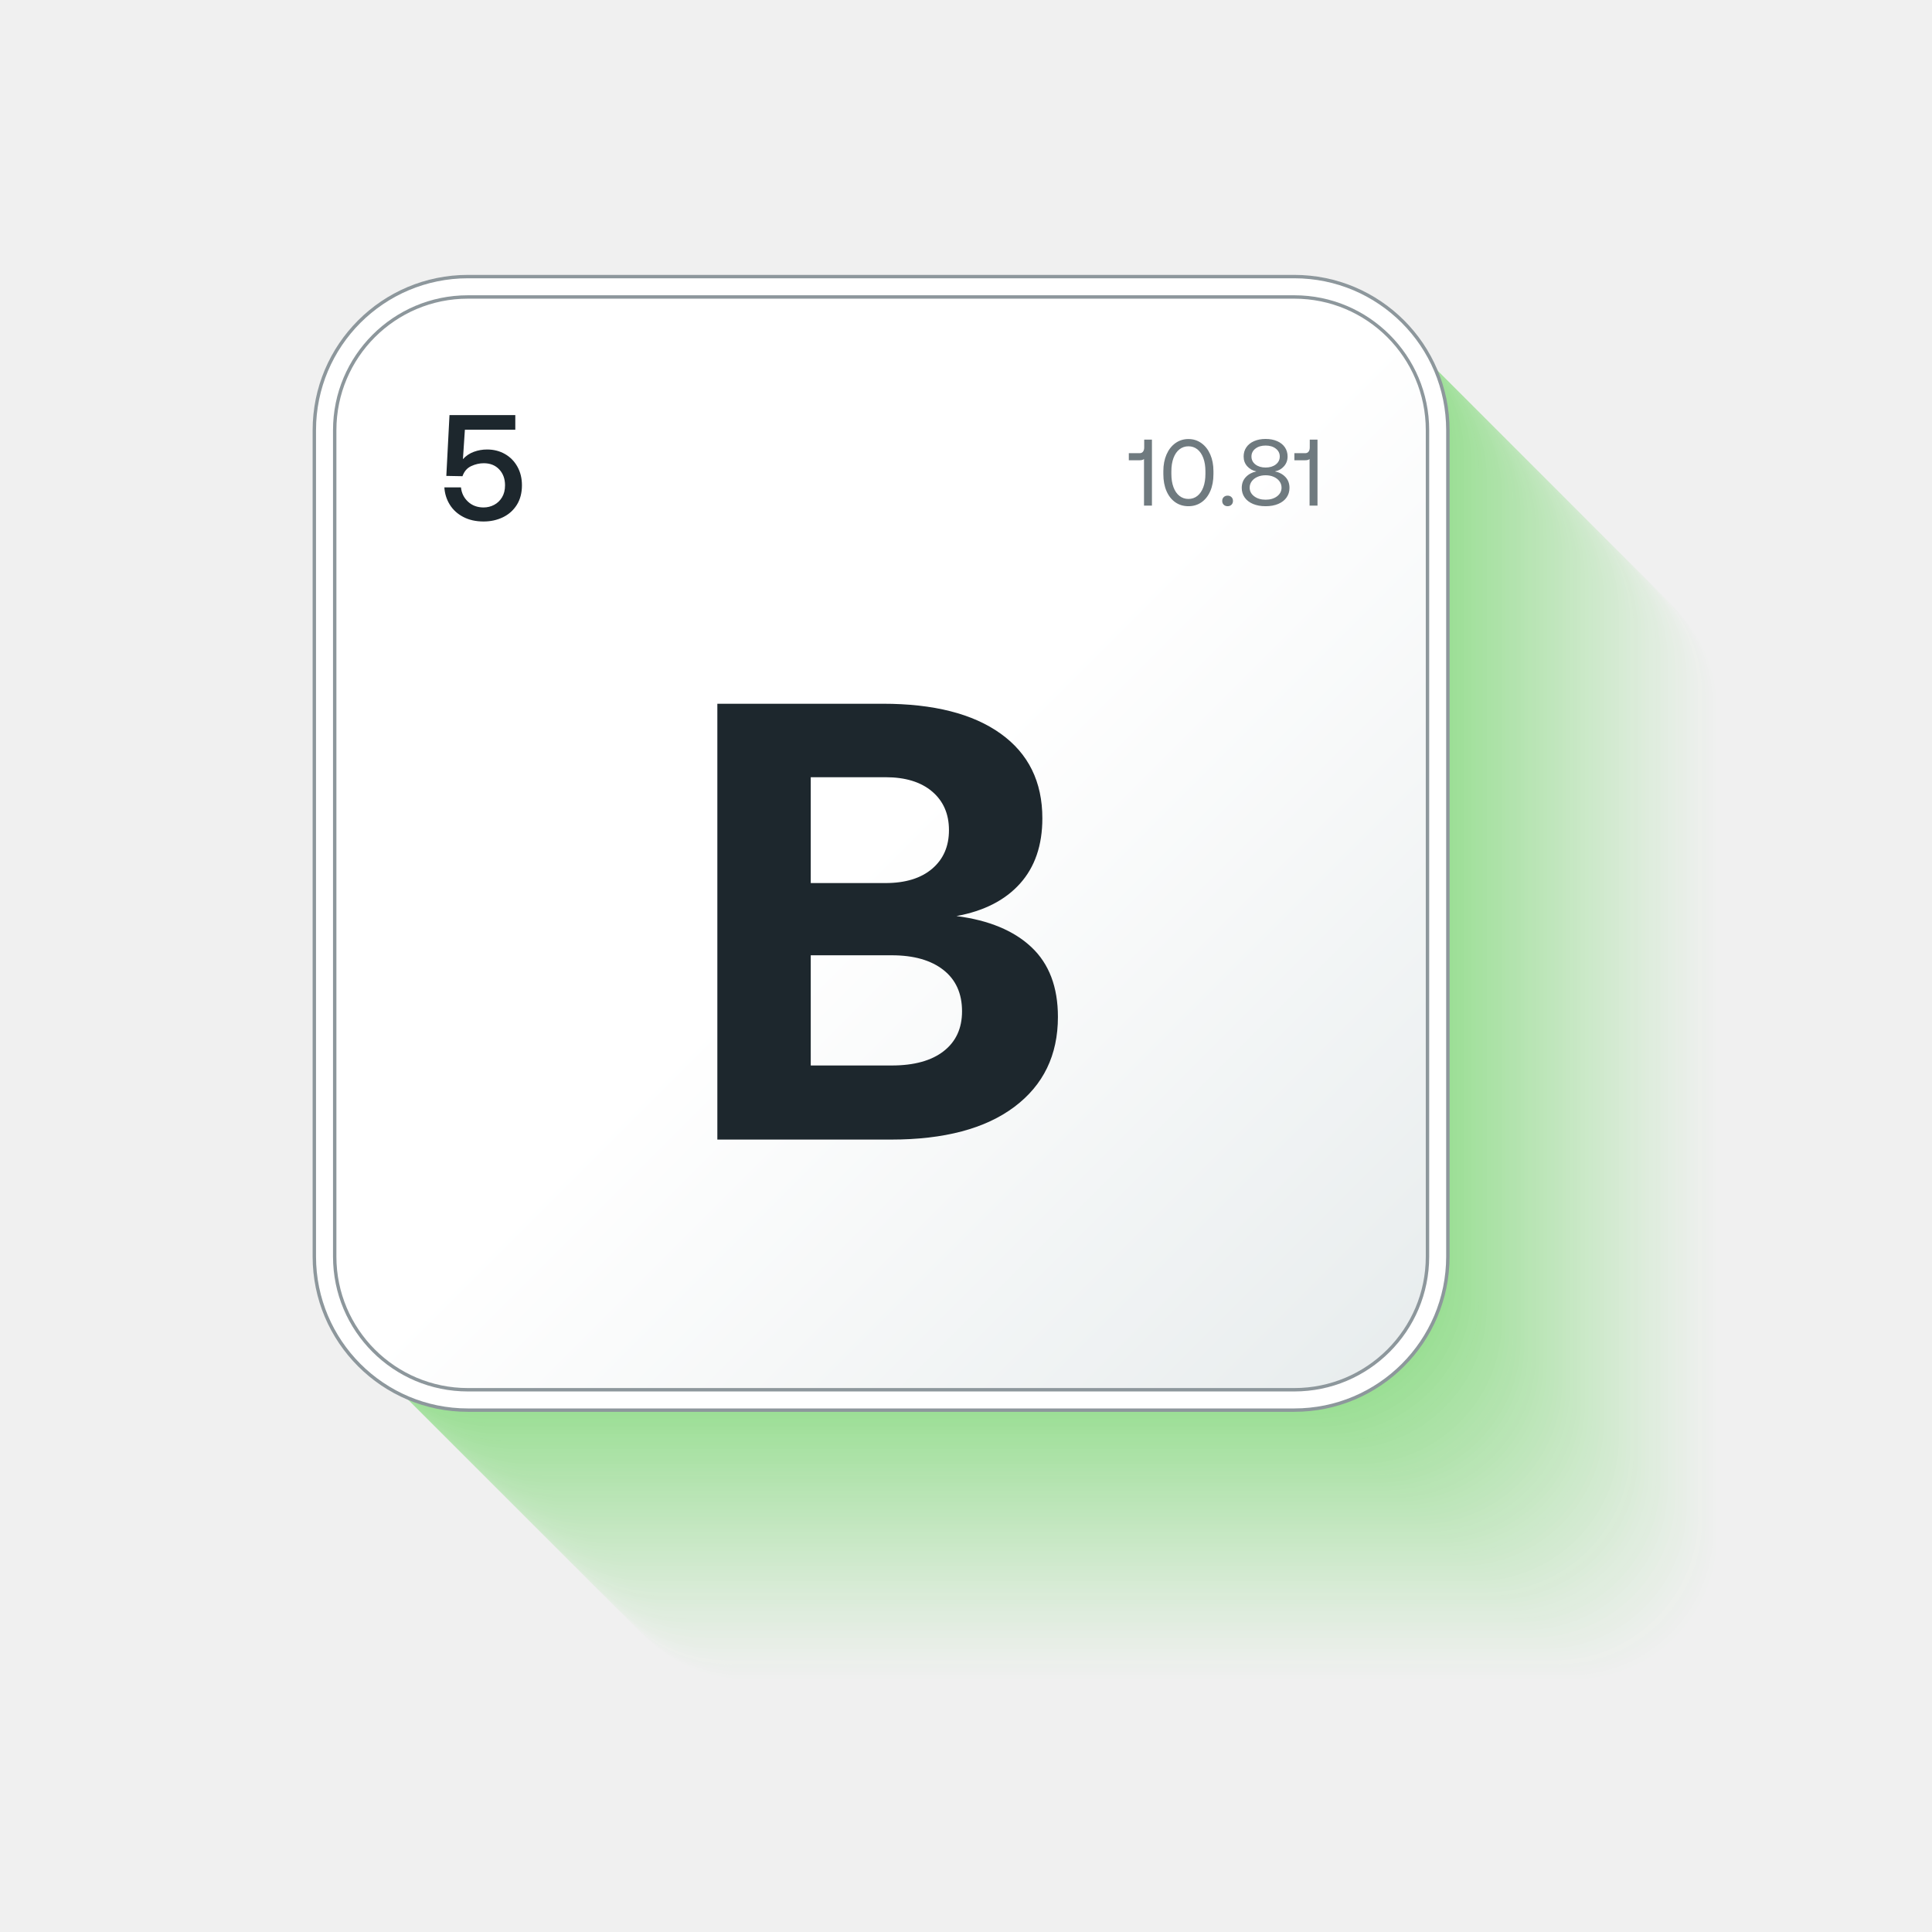
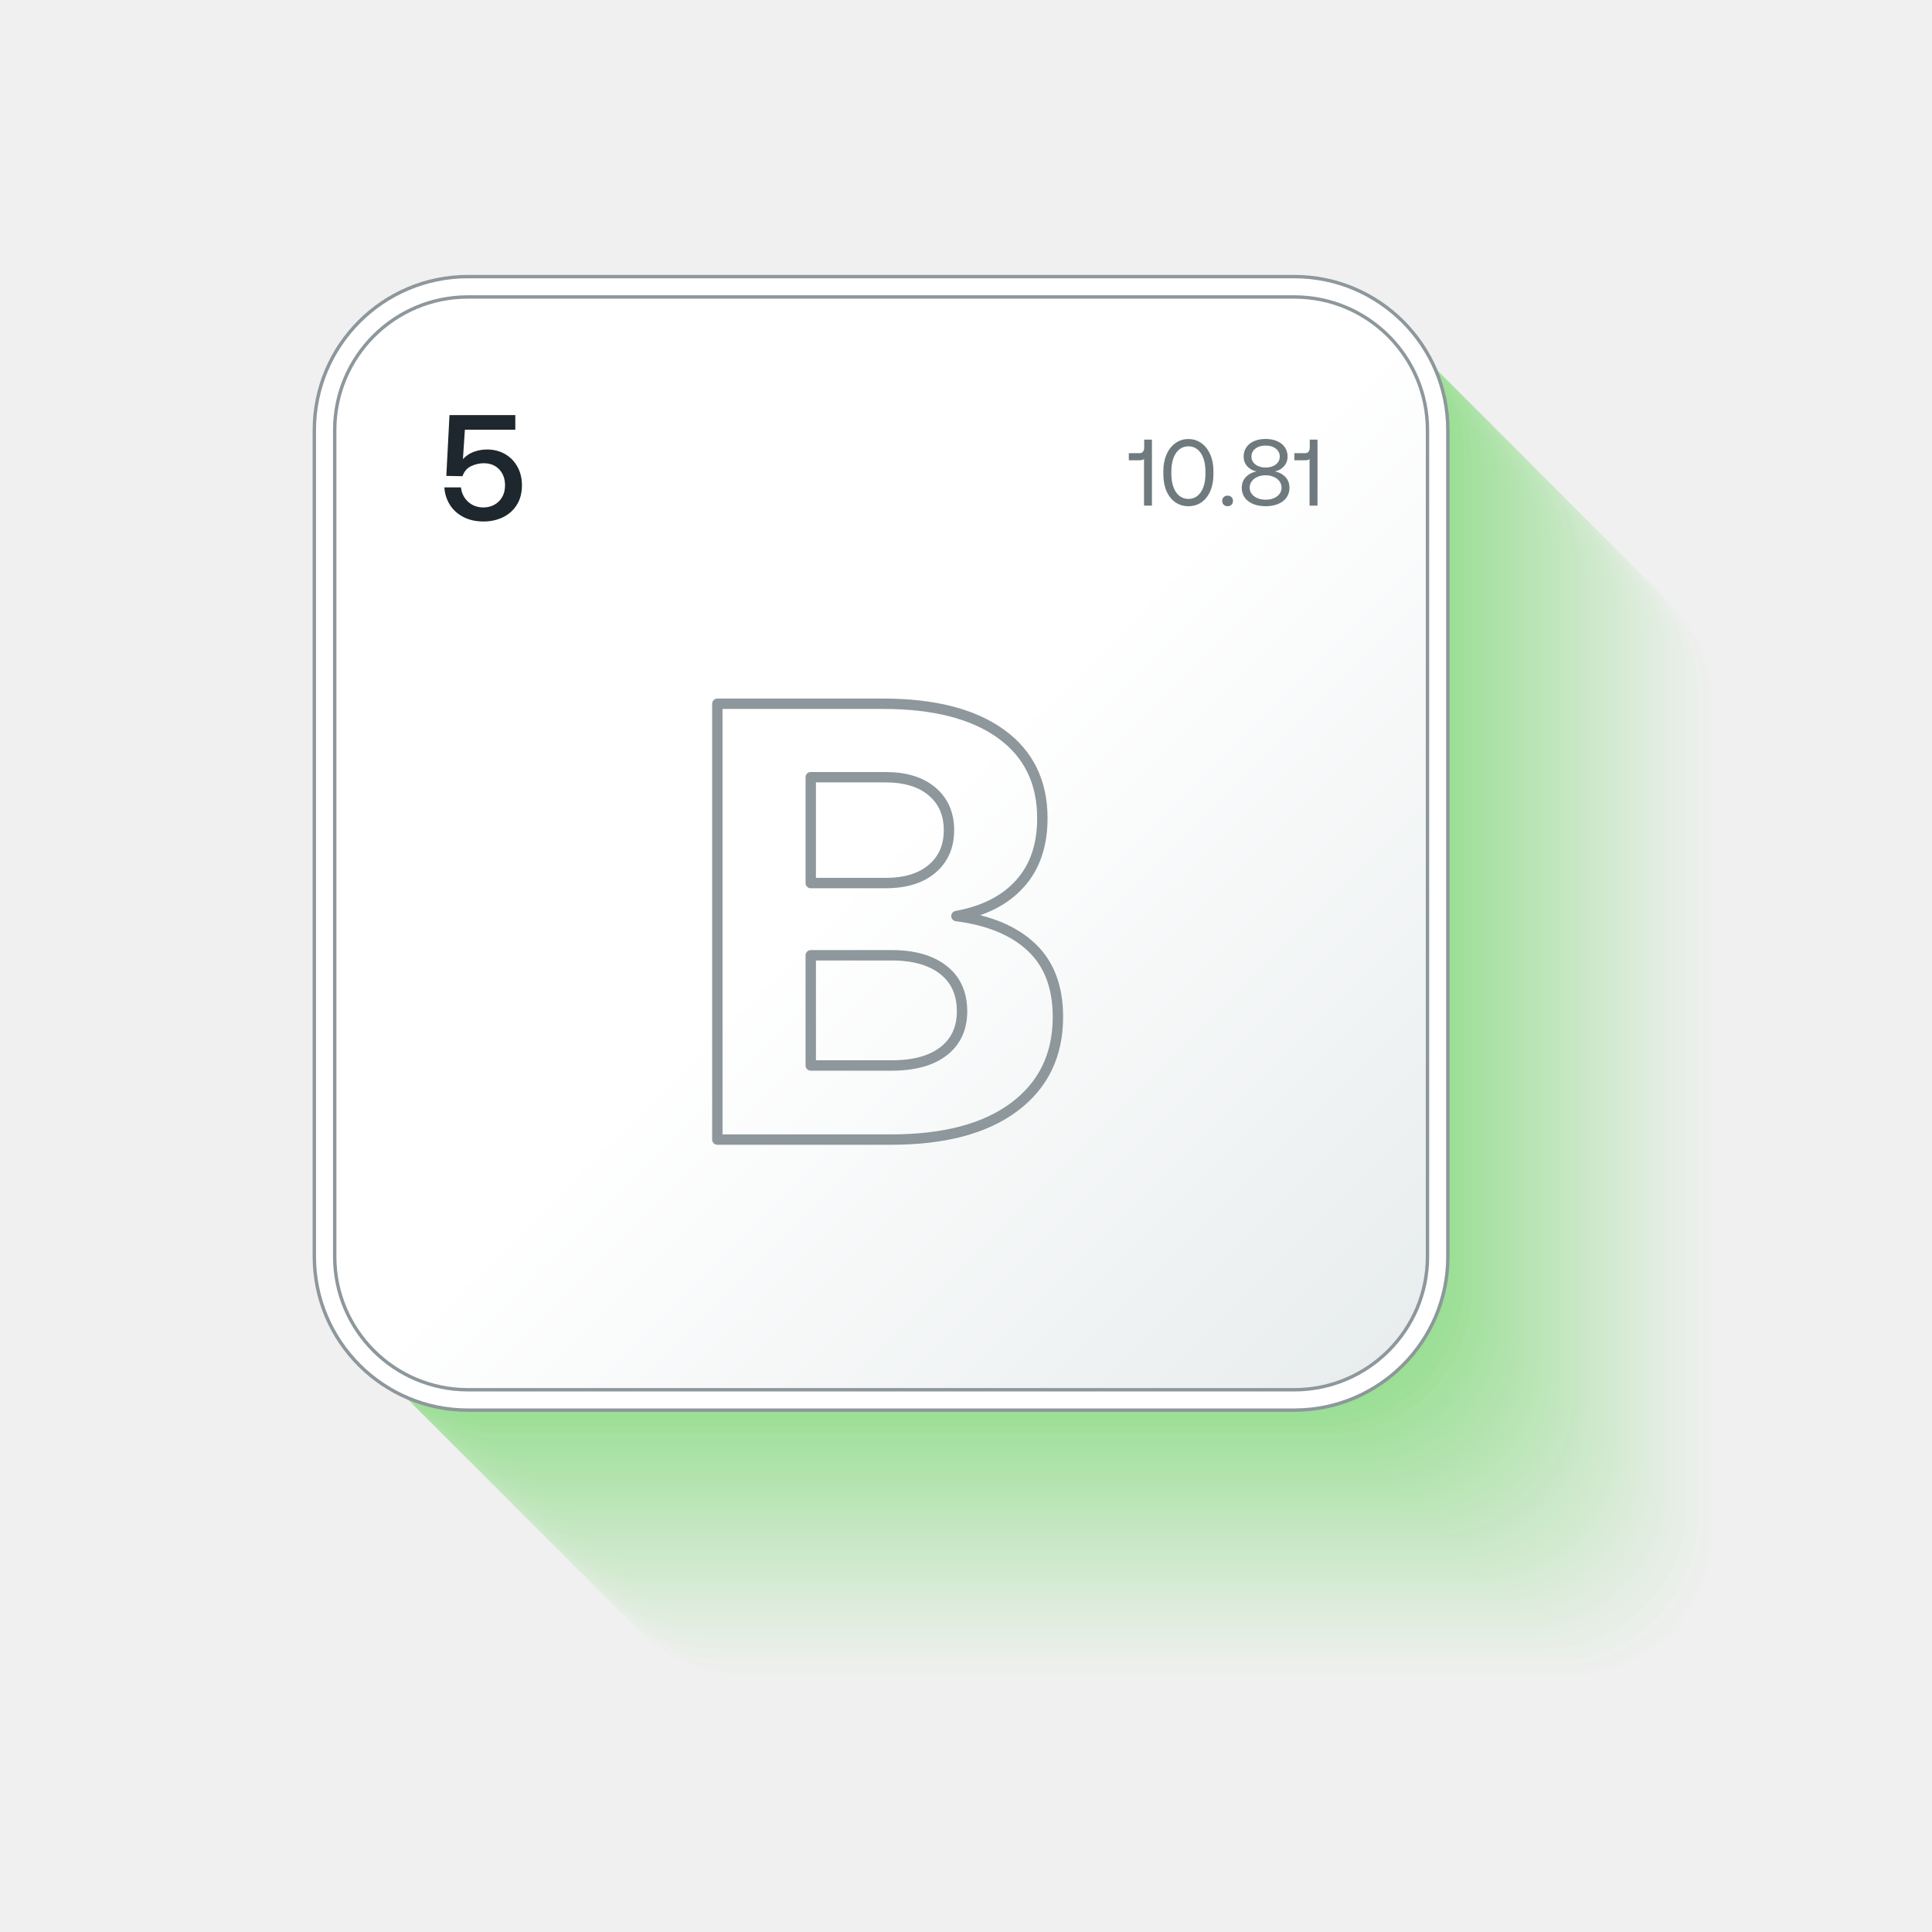
<svg xmlns="http://www.w3.org/2000/svg" viewBox="0 0 1024 1024" width="1024" height="1024">
  <defs>
    <mask id="c0m" maskUnits="userSpaceOnUse" x="0" y="0" width="1024" height="1024">
      <path d="M 398.0,302.0 H 836.0 A 76.0 76.0 0 0 1 912.0,378.0 V 816.0 A 76.0 76.0 0 0 1 836.0,892.0 H 398.0 A 76.0 76.0 0 0 1 322.0,816.0 V 378.0 A 76.0 76.0 0 0 1 398.0,302.0 Z" fill="rgb(0,0,0)" />
      <path d="M 396.0,300.0 H 834.0 A 76.0 76.0 0 0 1 910.0,376.0 V 814.0 A 76.0 76.0 0 0 1 834.0,890.0 H 396.0 A 76.0 76.0 0 0 1 320.0,814.0 V 376.0 A 76.0 76.0 0 0 1 396.0,300.0 Z" fill="rgb(2,2,2)" />
      <path d="M 394.0,298.0 H 832.0 A 76.0 76.0 0 0 1 908.0,374.0 V 812.0 A 76.0 76.0 0 0 1 832.0,888.0 H 394.0 A 76.0 76.0 0 0 1 318.0,812.0 V 374.0 A 76.0 76.0 0 0 1 394.0,298.0 Z" fill="rgb(4,4,4)" />
      <path d="M 392.0,296.0 H 830.0 A 76.0 76.0 0 0 1 906.0,372.0 V 810.0 A 76.0 76.0 0 0 1 830.0,886.0 H 392.0 A 76.0 76.0 0 0 1 316.0,810.0 V 372.0 A 76.0 76.0 0 0 1 392.0,296.0 Z" fill="rgb(6,6,6)" />
      <path d="M 390.0,294.0 H 828.0 A 76.0 76.0 0 0 1 904.0,370.0 V 808.0 A 76.0 76.0 0 0 1 828.0,884.0 H 390.0 A 76.0 76.0 0 0 1 314.0,808.0 V 370.0 A 76.0 76.0 0 0 1 390.0,294.0 Z" fill="rgb(8,8,8)" />
      <path d="M 388.0,292.0 H 826.0 A 76.0 76.0 0 0 1 902.0,368.0 V 806.0 A 76.0 76.0 0 0 1 826.0,882.0 H 388.0 A 76.0 76.0 0 0 1 312.0,806.0 V 368.0 A 76.0 76.0 0 0 1 388.0,292.0 Z" fill="rgb(10,10,10)" />
      <path d="M 386.0,290.0 H 824.0 A 76.0 76.0 0 0 1 900.0,366.0 V 804.0 A 76.0 76.0 0 0 1 824.0,880.0 H 386.0 A 76.0 76.0 0 0 1 310.0,804.0 V 366.0 A 76.0 76.0 0 0 1 386.0,290.0 Z" fill="rgb(13,13,13)" />
      <path d="M 384.0,288.0 H 822.0 A 76.0 76.0 0 0 1 898.0,364.0 V 802.0 A 76.0 76.0 0 0 1 822.0,878.0 H 384.0 A 76.0 76.0 0 0 1 308.0,802.0 V 364.0 A 76.0 76.0 0 0 1 384.0,288.0 Z" fill="rgb(15,15,15)" />
      <path d="M 382.0,286.0 H 820.0 A 76.0 76.0 0 0 1 896.0,362.0 V 800.0 A 76.0 76.0 0 0 1 820.0,876.0 H 382.0 A 76.0 76.0 0 0 1 306.0,800.0 V 362.0 A 76.0 76.0 0 0 1 382.0,286.0 Z" fill="rgb(18,18,18)" />
      <path d="M 380.0,284.0 H 818.0 A 76.0 76.0 0 0 1 894.0,360.0 V 798.0 A 76.0 76.0 0 0 1 818.0,874.0 H 380.0 A 76.0 76.0 0 0 1 304.0,798.0 V 360.0 A 76.0 76.0 0 0 1 380.0,284.0 Z" fill="rgb(21,21,21)" />
      <path d="M 378.0,282.0 H 816.0 A 76.0 76.0 0 0 1 892.0,358.0 V 796.0 A 76.0 76.0 0 0 1 816.0,872.0 H 378.0 A 76.0 76.0 0 0 1 302.0,796.0 V 358.0 A 76.0 76.0 0 0 1 378.0,282.0 Z" fill="rgb(23,23,23)" />
      <path d="M 376.0,280.0 H 814.0 A 76.0 76.0 0 0 1 890.0,356.0 V 794.0 A 76.0 76.0 0 0 1 814.0,870.0 H 376.0 A 76.0 76.0 0 0 1 300.0,794.0 V 356.0 A 76.0 76.0 0 0 1 376.0,280.0 Z" fill="rgb(26,26,26)" />
      <path d="M 374.0,278.0 H 812.0 A 76.0 76.0 0 0 1 888.0,354.0 V 792.0 A 76.0 76.0 0 0 1 812.0,868.0 H 374.0 A 76.0 76.0 0 0 1 298.0,792.0 V 354.0 A 76.0 76.0 0 0 1 374.0,278.0 Z" fill="rgb(29,29,29)" />
      <path d="M 372.0,276.0 H 810.0 A 76.0 76.0 0 0 1 886.0,352.0 V 790.0 A 76.0 76.0 0 0 1 810.0,866.0 H 372.0 A 76.0 76.0 0 0 1 296.0,790.0 V 352.0 A 76.0 76.0 0 0 1 372.0,276.0 Z" fill="rgb(31,31,31)" />
      <path d="M 370.0,274.0 H 808.0 A 76.0 76.0 0 0 1 884.0,350.0 V 788.0 A 76.0 76.0 0 0 1 808.0,864.0 H 370.0 A 76.0 76.0 0 0 1 294.0,788.0 V 350.0 A 76.0 76.0 0 0 1 370.0,274.0 Z" fill="rgb(34,34,34)" />
      <path d="M 368.0,272.0 H 806.0 A 76.0 76.0 0 0 1 882.0,348.0 V 786.0 A 76.0 76.0 0 0 1 806.0,862.0 H 368.0 A 76.0 76.0 0 0 1 292.0,786.0 V 348.0 A 76.0 76.0 0 0 1 368.0,272.0 Z" fill="rgb(37,37,37)" />
      <path d="M 366.0,270.0 H 804.0 A 76.0 76.0 0 0 1 880.0,346.0 V 784.0 A 76.0 76.0 0 0 1 804.0,860.0 H 366.0 A 76.0 76.0 0 0 1 290.0,784.0 V 346.0 A 76.0 76.0 0 0 1 366.0,270.0 Z" fill="rgb(40,40,40)" />
      <path d="M 364.0,268.0 H 802.0 A 76.0 76.0 0 0 1 878.0,344.0 V 782.0 A 76.0 76.0 0 0 1 802.0,858.0 H 364.0 A 76.0 76.0 0 0 1 288.0,782.0 V 344.0 A 76.0 76.0 0 0 1 364.0,268.0 Z" fill="rgb(43,43,43)" />
      <path d="M 362.0,266.0 H 800.0 A 76.0 76.0 0 0 1 876.0,342.0 V 780.0 A 76.0 76.0 0 0 1 800.0,856.0 H 362.0 A 76.0 76.0 0 0 1 286.0,780.0 V 342.0 A 76.0 76.0 0 0 1 362.0,266.0 Z" fill="rgb(46,46,46)" />
      <path d="M 360.0,264.0 H 798.0 A 76.0 76.0 0 0 1 874.0,340.0 V 778.0 A 76.0 76.0 0 0 1 798.0,854.0 H 360.0 A 76.0 76.0 0 0 1 284.0,778.0 V 340.0 A 76.0 76.0 0 0 1 360.0,264.0 Z" fill="rgb(48,48,48)" />
      <path d="M 358.0,262.0 H 796.0 A 76.0 76.0 0 0 1 872.0,338.0 V 776.0 A 76.0 76.0 0 0 1 796.0,852.0 H 358.0 A 76.0 76.0 0 0 1 282.0,776.0 V 338.0 A 76.0 76.0 0 0 1 358.0,262.0 Z" fill="rgb(51,51,51)" />
      <path d="M 356.0,260.0 H 794.0 A 76.0 76.0 0 0 1 870.0,336.0 V 774.0 A 76.0 76.0 0 0 1 794.0,850.0 H 356.0 A 76.0 76.0 0 0 1 280.0,774.0 V 336.0 A 76.0 76.0 0 0 1 356.0,260.0 Z" fill="rgb(54,54,54)" />
      <path d="M 354.0,258.0 H 792.0 A 76.0 76.0 0 0 1 868.0,334.0 V 772.0 A 76.0 76.0 0 0 1 792.0,848.0 H 354.0 A 76.0 76.0 0 0 1 278.0,772.0 V 334.0 A 76.0 76.0 0 0 1 354.0,258.0 Z" fill="rgb(57,57,57)" />
      <path d="M 352.0,256.0 H 790.0 A 76.0 76.0 0 0 1 866.0,332.0 V 770.0 A 76.0 76.0 0 0 1 790.0,846.0 H 352.0 A 76.0 76.0 0 0 1 276.0,770.0 V 332.0 A 76.0 76.0 0 0 1 352.0,256.0 Z" fill="rgb(60,60,60)" />
      <path d="M 350.0,254.0 H 788.0 A 76.0 76.0 0 0 1 864.0,330.0 V 768.0 A 76.0 76.0 0 0 1 788.0,844.0 H 350.0 A 76.0 76.0 0 0 1 274.0,768.0 V 330.0 A 76.0 76.0 0 0 1 350.0,254.0 Z" fill="rgb(63,63,63)" />
      <path d="M 348.0,252.0 H 786.0 A 76.0 76.0 0 0 1 862.0,328.0 V 766.0 A 76.0 76.0 0 0 1 786.0,842.0 H 348.0 A 76.0 76.0 0 0 1 272.0,766.0 V 328.0 A 76.0 76.0 0 0 1 348.0,252.0 Z" fill="rgb(66,66,66)" />
      <path d="M 346.0,250.0 H 784.0 A 76.0 76.0 0 0 1 860.0,326.0 V 764.0 A 76.0 76.0 0 0 1 784.0,840.0 H 346.0 A 76.0 76.0 0 0 1 270.0,764.0 V 326.0 A 76.0 76.0 0 0 1 346.0,250.0 Z" fill="rgb(69,69,69)" />
      <path d="M 344.0,248.0 H 782.0 A 76.0 76.0 0 0 1 858.0,324.0 V 762.0 A 76.0 76.0 0 0 1 782.0,838.0 H 344.0 A 76.0 76.0 0 0 1 268.0,762.0 V 324.0 A 76.0 76.0 0 0 1 344.0,248.0 Z" fill="rgb(73,73,73)" />
      <path d="M 342.0,246.0 H 780.0 A 76.0 76.0 0 0 1 856.0,322.0 V 760.0 A 76.0 76.0 0 0 1 780.0,836.0 H 342.0 A 76.0 76.0 0 0 1 266.0,760.0 V 322.0 A 76.0 76.0 0 0 1 342.0,246.0 Z" fill="rgb(76,76,76)" />
      <path d="M 340.0,244.0 H 778.0 A 76.0 76.0 0 0 1 854.0,320.0 V 758.0 A 76.0 76.0 0 0 1 778.0,834.0 H 340.0 A 76.0 76.0 0 0 1 264.0,758.0 V 320.0 A 76.0 76.0 0 0 1 340.0,244.0 Z" fill="rgb(79,79,79)" />
      <path d="M 338.0,242.0 H 776.0 A 76.0 76.0 0 0 1 852.0,318.0 V 756.0 A 76.0 76.0 0 0 1 776.0,832.0 H 338.0 A 76.0 76.0 0 0 1 262.0,756.0 V 318.0 A 76.0 76.0 0 0 1 338.0,242.0 Z" fill="rgb(82,82,82)" />
      <path d="M 336.0,240.0 H 774.0 A 76.0 76.0 0 0 1 850.0,316.0 V 754.0 A 76.0 76.0 0 0 1 774.0,830.0 H 336.0 A 76.0 76.0 0 0 1 260.0,754.0 V 316.0 A 76.0 76.0 0 0 1 336.0,240.0 Z" fill="rgb(85,85,85)" />
      <path d="M 334.0,238.0 H 772.0 A 76.0 76.0 0 0 1 848.0,314.0 V 752.0 A 76.0 76.0 0 0 1 772.0,828.0 H 334.0 A 76.0 76.0 0 0 1 258.0,752.0 V 314.0 A 76.0 76.0 0 0 1 334.0,238.0 Z" fill="rgb(88,88,88)" />
      <path d="M 332.0,236.0 H 770.0 A 76.0 76.0 0 0 1 846.0,312.0 V 750.0 A 76.0 76.0 0 0 1 770.0,826.0 H 332.0 A 76.0 76.0 0 0 1 256.0,750.0 V 312.0 A 76.0 76.0 0 0 1 332.0,236.0 Z" fill="rgb(91,91,91)" />
      <path d="M 330.0,234.0 H 768.0 A 76.0 76.0 0 0 1 844.0,310.0 V 748.0 A 76.0 76.0 0 0 1 768.0,824.0 H 330.0 A 76.0 76.0 0 0 1 254.0,748.0 V 310.0 A 76.0 76.0 0 0 1 330.0,234.0 Z" fill="rgb(95,95,95)" />
      <path d="M 328.0,232.0 H 766.0 A 76.0 76.0 0 0 1 842.0,308.0 V 746.0 A 76.0 76.0 0 0 1 766.0,822.0 H 328.0 A 76.0 76.0 0 0 1 252.0,746.0 V 308.0 A 76.0 76.0 0 0 1 328.0,232.0 Z" fill="rgb(98,98,98)" />
      <path d="M 326.0,230.0 H 764.0 A 76.0 76.0 0 0 1 840.0,306.0 V 744.0 A 76.0 76.0 0 0 1 764.0,820.0 H 326.0 A 76.0 76.0 0 0 1 250.0,744.0 V 306.0 A 76.0 76.0 0 0 1 326.0,230.0 Z" fill="rgb(101,101,101)" />
      <path d="M 324.0,228.0 H 762.0 A 76.0 76.0 0 0 1 838.0,304.0 V 742.0 A 76.0 76.0 0 0 1 762.0,818.0 H 324.0 A 76.0 76.0 0 0 1 248.0,742.0 V 304.0 A 76.0 76.0 0 0 1 324.0,228.0 Z" fill="rgb(104,104,104)" />
      <path d="M 322.0,226.0 H 760.0 A 76.0 76.0 0 0 1 836.0,302.0 V 740.0 A 76.0 76.0 0 0 1 760.0,816.0 H 322.0 A 76.0 76.0 0 0 1 246.0,740.0 V 302.0 A 76.0 76.0 0 0 1 322.0,226.0 Z" fill="rgb(108,108,108)" />
      <path d="M 320.0,224.0 H 758.0 A 76.0 76.0 0 0 1 834.0,300.0 V 738.0 A 76.0 76.0 0 0 1 758.0,814.0 H 320.0 A 76.0 76.0 0 0 1 244.0,738.0 V 300.0 A 76.0 76.0 0 0 1 320.0,224.0 Z" fill="rgb(111,111,111)" />
      <path d="M 318.0,222.0 H 756.0 A 76.0 76.0 0 0 1 832.0,298.0 V 736.0 A 76.0 76.0 0 0 1 756.0,812.0 H 318.0 A 76.0 76.0 0 0 1 242.0,736.0 V 298.0 A 76.0 76.0 0 0 1 318.0,222.0 Z" fill="rgb(114,114,114)" />
      <path d="M 316.0,220.0 H 754.0 A 76.0 76.0 0 0 1 830.0,296.0 V 734.0 A 76.0 76.0 0 0 1 754.0,810.0 H 316.0 A 76.0 76.0 0 0 1 240.0,734.0 V 296.0 A 76.0 76.0 0 0 1 316.0,220.0 Z" fill="rgb(117,117,117)" />
      <path d="M 314.0,218.0 H 752.0 A 76.0 76.0 0 0 1 828.0,294.0 V 732.0 A 76.0 76.0 0 0 1 752.0,808.0 H 314.0 A 76.0 76.0 0 0 1 238.0,732.0 V 294.0 A 76.0 76.0 0 0 1 314.0,218.0 Z" fill="rgb(121,121,121)" />
      <path d="M 312.0,216.0 H 750.0 A 76.0 76.0 0 0 1 826.0,292.0 V 730.0 A 76.0 76.0 0 0 1 750.0,806.0 H 312.0 A 76.0 76.0 0 0 1 236.0,730.0 V 292.0 A 76.0 76.0 0 0 1 312.0,216.0 Z" fill="rgb(124,124,124)" />
      <path d="M 310.0,214.0 H 748.0 A 76.0 76.0 0 0 1 824.0,290.0 V 728.0 A 76.0 76.0 0 0 1 748.0,804.0 H 310.0 A 76.0 76.0 0 0 1 234.0,728.0 V 290.0 A 76.0 76.0 0 0 1 310.0,214.0 Z" fill="rgb(127,127,127)" />
      <path d="M 308.0,212.0 H 746.0 A 76.0 76.0 0 0 1 822.0,288.0 V 726.0 A 76.0 76.0 0 0 1 746.0,802.0 H 308.0 A 76.0 76.0 0 0 1 232.0,726.0 V 288.0 A 76.0 76.0 0 0 1 308.0,212.0 Z" fill="rgb(131,131,131)" />
      <path d="M 306.0,210.0 H 744.0 A 76.0 76.0 0 0 1 820.0,286.0 V 724.0 A 76.0 76.0 0 0 1 744.0,800.0 H 306.0 A 76.0 76.0 0 0 1 230.0,724.0 V 286.0 A 76.0 76.0 0 0 1 306.0,210.0 Z" fill="rgb(134,134,134)" />
      <path d="M 304.0,208.0 H 742.0 A 76.0 76.0 0 0 1 818.0,284.0 V 722.0 A 76.0 76.0 0 0 1 742.0,798.0 H 304.0 A 76.0 76.0 0 0 1 228.0,722.0 V 284.0 A 76.0 76.0 0 0 1 304.0,208.0 Z" fill="rgb(137,137,137)" />
      <path d="M 302.0,206.0 H 740.0 A 76.0 76.0 0 0 1 816.0,282.0 V 720.0 A 76.0 76.0 0 0 1 740.0,796.0 H 302.0 A 76.0 76.0 0 0 1 226.0,720.0 V 282.0 A 76.0 76.0 0 0 1 302.0,206.0 Z" fill="rgb(141,141,141)" />
      <path d="M 300.0,204.0 H 738.0 A 76.0 76.0 0 0 1 814.0,280.0 V 718.0 A 76.0 76.0 0 0 1 738.0,794.0 H 300.0 A 76.0 76.0 0 0 1 224.0,718.0 V 280.0 A 76.0 76.0 0 0 1 300.0,204.0 Z" fill="rgb(144,144,144)" />
      <path d="M 298.0,202.0 H 736.0 A 76.0 76.0 0 0 1 812.0,278.0 V 716.0 A 76.0 76.0 0 0 1 736.0,792.0 H 298.0 A 76.0 76.0 0 0 1 222.0,716.0 V 278.0 A 76.0 76.0 0 0 1 298.0,202.0 Z" fill="rgb(147,147,147)" />
      <path d="M 296.0,200.0 H 734.0 A 76.0 76.0 0 0 1 810.0,276.0 V 714.0 A 76.0 76.0 0 0 1 734.0,790.0 H 296.0 A 76.0 76.0 0 0 1 220.0,714.0 V 276.0 A 76.0 76.0 0 0 1 296.0,200.0 Z" fill="rgb(151,151,151)" />
      <path d="M 294.0,198.0 H 732.0 A 76.0 76.0 0 0 1 808.0,274.0 V 712.0 A 76.0 76.0 0 0 1 732.0,788.0 H 294.0 A 76.0 76.0 0 0 1 218.0,712.0 V 274.0 A 76.0 76.0 0 0 1 294.0,198.0 Z" fill="rgb(154,154,154)" />
      <path d="M 292.0,196.0 H 730.0 A 76.0 76.0 0 0 1 806.0,272.0 V 710.0 A 76.0 76.0 0 0 1 730.0,786.0 H 292.0 A 76.0 76.0 0 0 1 216.0,710.0 V 272.0 A 76.0 76.0 0 0 1 292.0,196.0 Z" fill="rgb(158,158,158)" />
      <path d="M 290.0,194.0 H 728.0 A 76.0 76.0 0 0 1 804.0,270.0 V 708.0 A 76.0 76.0 0 0 1 728.0,784.0 H 290.0 A 76.0 76.0 0 0 1 214.0,708.0 V 270.0 A 76.0 76.0 0 0 1 290.0,194.0 Z" fill="rgb(161,161,161)" />
      <path d="M 288.0,192.0 H 726.0 A 76.0 76.0 0 0 1 802.0,268.0 V 706.0 A 76.0 76.0 0 0 1 726.0,782.0 H 288.0 A 76.0 76.0 0 0 1 212.0,706.0 V 268.0 A 76.0 76.0 0 0 1 288.0,192.0 Z" fill="rgb(164,164,164)" />
      <path d="M 286.0,190.0 H 724.0 A 76.0 76.0 0 0 1 800.0,266.0 V 704.0 A 76.0 76.0 0 0 1 724.0,780.0 H 286.0 A 76.0 76.0 0 0 1 210.0,704.0 V 266.0 A 76.0 76.0 0 0 1 286.0,190.0 Z" fill="rgb(168,168,168)" />
      <path d="M 284.0,188.0 H 722.0 A 76.0 76.0 0 0 1 798.0,264.0 V 702.0 A 76.0 76.0 0 0 1 722.0,778.0 H 284.0 A 76.0 76.0 0 0 1 208.0,702.0 V 264.0 A 76.0 76.0 0 0 1 284.0,188.0 Z" fill="rgb(171,171,171)" />
      <path d="M 282.0,186.0 H 720.0 A 76.0 76.0 0 0 1 796.0,262.0 V 700.0 A 76.0 76.0 0 0 1 720.0,776.0 H 282.0 A 76.0 76.0 0 0 1 206.0,700.0 V 262.0 A 76.0 76.0 0 0 1 282.0,186.0 Z" fill="rgb(175,175,175)" />
      <path d="M 280.0,184.0 H 718.0 A 76.0 76.0 0 0 1 794.0,260.0 V 698.0 A 76.0 76.0 0 0 1 718.0,774.0 H 280.0 A 76.0 76.0 0 0 1 204.0,698.0 V 260.0 A 76.0 76.0 0 0 1 280.0,184.0 Z" fill="rgb(178,178,178)" />
      <path d="M 278.0,182.0 H 716.0 A 76.0 76.0 0 0 1 792.0,258.0 V 696.0 A 76.0 76.0 0 0 1 716.0,772.0 H 278.0 A 76.0 76.0 0 0 1 202.0,696.0 V 258.0 A 76.0 76.0 0 0 1 278.0,182.0 Z" fill="rgb(182,182,182)" />
      <path d="M 276.0,180.0 H 714.0 A 76.0 76.0 0 0 1 790.0,256.0 V 694.0 A 76.0 76.0 0 0 1 714.0,770.0 H 276.0 A 76.0 76.0 0 0 1 200.0,694.0 V 256.0 A 76.0 76.0 0 0 1 276.0,180.0 Z" fill="rgb(185,185,185)" />
      <path d="M 274.0,178.0 H 712.0 A 76.0 76.0 0 0 1 788.0,254.0 V 692.0 A 76.0 76.0 0 0 1 712.0,768.0 H 274.0 A 76.0 76.0 0 0 1 198.0,692.0 V 254.0 A 76.0 76.0 0 0 1 274.0,178.0 Z" fill="rgb(189,189,189)" />
      <path d="M 272.0,176.0 H 710.0 A 76.0 76.0 0 0 1 786.0,252.0 V 690.0 A 76.0 76.0 0 0 1 710.0,766.0 H 272.0 A 76.0 76.0 0 0 1 196.0,690.0 V 252.0 A 76.0 76.0 0 0 1 272.0,176.0 Z" fill="rgb(192,192,192)" />
      <path d="M 270.0,174.0 H 708.0 A 76.0 76.0 0 0 1 784.0,250.0 V 688.0 A 76.0 76.0 0 0 1 708.0,764.0 H 270.0 A 76.0 76.0 0 0 1 194.0,688.0 V 250.0 A 76.0 76.0 0 0 1 270.0,174.0 Z" fill="rgb(196,196,196)" />
      <path d="M 268.0,172.0 H 706.0 A 76.0 76.0 0 0 1 782.0,248.0 V 686.0 A 76.0 76.0 0 0 1 706.0,762.0 H 268.0 A 76.0 76.0 0 0 1 192.0,686.0 V 248.0 A 76.0 76.0 0 0 1 268.0,172.0 Z" fill="rgb(199,199,199)" />
      <path d="M 266.0,170.0 H 704.0 A 76.0 76.0 0 0 1 780.0,246.0 V 684.0 A 76.0 76.0 0 0 1 704.0,760.0 H 266.0 A 76.0 76.0 0 0 1 190.0,684.0 V 246.0 A 76.0 76.0 0 0 1 266.0,170.0 Z" fill="rgb(203,203,203)" />
      <path d="M 264.0,168.0 H 702.0 A 76.0 76.0 0 0 1 778.0,244.0 V 682.0 A 76.0 76.0 0 0 1 702.0,758.0 H 264.0 A 76.0 76.0 0 0 1 188.0,682.0 V 244.0 A 76.0 76.0 0 0 1 264.0,168.0 Z" fill="rgb(206,206,206)" />
      <path d="M 262.0,166.0 H 700.0 A 76.0 76.0 0 0 1 776.0,242.0 V 680.0 A 76.0 76.0 0 0 1 700.0,756.0 H 262.0 A 76.0 76.0 0 0 1 186.0,680.0 V 242.0 A 76.0 76.0 0 0 1 262.0,166.0 Z" fill="rgb(210,210,210)" />
      <path d="M 260.0,164.0 H 698.0 A 76.0 76.0 0 0 1 774.0,240.0 V 678.0 A 76.0 76.0 0 0 1 698.0,754.0 H 260.0 A 76.0 76.0 0 0 1 184.0,678.0 V 240.0 A 76.0 76.0 0 0 1 260.0,164.0 Z" fill="rgb(214,214,214)" />
      <path d="M 258.0,162.0 H 696.0 A 76.0 76.0 0 0 1 772.0,238.0 V 676.0 A 76.0 76.0 0 0 1 696.0,752.0 H 258.0 A 76.0 76.0 0 0 1 182.0,676.0 V 238.0 A 76.0 76.0 0 0 1 258.0,162.0 Z" fill="rgb(217,217,217)" />
      <path d="M 256.0,160.0 H 694.0 A 76.0 76.0 0 0 1 770.0,236.0 V 674.0 A 76.0 76.0 0 0 1 694.0,750.0 H 256.0 A 76.0 76.0 0 0 1 180.0,674.0 V 236.0 A 76.0 76.0 0 0 1 256.0,160.0 Z" fill="rgb(221,221,221)" />
      <path d="M 254.0,158.0 H 692.0 A 76.0 76.0 0 0 1 768.0,234.0 V 672.0 A 76.0 76.0 0 0 1 692.0,748.0 H 254.0 A 76.0 76.0 0 0 1 178.0,672.0 V 234.0 A 76.0 76.0 0 0 1 254.0,158.0 Z" fill="rgb(224,224,224)" />
      <path d="M 252.0,156.0 H 690.0 A 76.0 76.0 0 0 1 766.0,232.0 V 670.0 A 76.0 76.0 0 0 1 690.0,746.0 H 252.0 A 76.0 76.0 0 0 1 176.0,670.0 V 232.0 A 76.0 76.0 0 0 1 252.0,156.0 Z" fill="rgb(228,228,228)" />
      <path d="M 250.0,154.0 H 688.0 A 76.0 76.0 0 0 1 764.0,230.0 V 668.0 A 76.0 76.0 0 0 1 688.0,744.0 H 250.0 A 76.0 76.0 0 0 1 174.0,668.0 V 230.0 A 76.0 76.0 0 0 1 250.0,154.0 Z" fill="rgb(231,231,231)" />
    </mask>
    <linearGradient id="c0f" x1="0" y1="0" x2="1" y2="1">
      <stop offset=".5" stop-color="#ffffff" />
      <stop offset="1" stop-color="#e6ebec" />
    </linearGradient>
  </defs>
  <rect width="1024" height="1024" fill="#8fdc88" mask="url(#c0m)" />
  <path d="M 248.0,152.0 H 686.0 A 76.0 76.0 0 0 1 762.0,228.0 V 666.0 A 76.0 76.0 0 0 1 686.0,742.0 H 248.0 A 76.0 76.0 0 0 1 172.0,666.0 V 228.0 A 76.0 76.0 0 0 1 248.0,152.0 Z" fill="url(#c0f)" />
  <path d="M 248.0,152.0 H 686.0 A 76.0 76.0 0 0 1 762.0,228.0 V 666.0 A 76.0 76.0 0 0 1 686.0,742.0 H 248.0 A 76.0 76.0 0 0 1 172.0,666.0 V 228.0 A 76.0 76.0 0 0 1 248.0,152.0 Z" fill="none" stroke="#8d979c" stroke-width="12.6" stroke-linejoin="round" />
  <path d="M 248.0,152.0 H 686.0 A 76.0 76.0 0 0 1 762.0,228.0 V 666.0 A 76.0 76.0 0 0 1 686.0,742.0 H 248.0 A 76.0 76.0 0 0 1 172.0,666.0 V 228.0 A 76.0 76.0 0 0 1 248.0,152.0 Z" fill="none" stroke="#ffffff" stroke-width="9.0" stroke-linejoin="round" />
  <path d="M267.64 240.64C264.84 239.04 261.68 238.24 258.16 238.24C255.707 238.24 253.36 238.653 251.12 239.48C248.88 240.307 246.96 241.6 245.36 243.36L246.4 227.76H273.12V220.0H238.24L236.56 252.24L245.12 252.4C246.027 249.84 247.573 248.053 249.76 247.04C251.947 246.027 254.16 245.52 256.4 245.52C259.813 245.52 262.547 246.613 264.6 248.8C266.653 250.987 267.68 253.787 267.68 257.2C267.68 259.707 267.147 261.84 266.08 263.6C265.013 265.36 263.613 266.693 261.88 267.6C260.147 268.507 258.293 268.96 256.32 268.96C253.013 268.96 250.267 267.947 248.08 265.92C245.893 263.893 244.64 261.36 244.32 258.32H235.52C235.733 261.68 236.693 264.733 238.4 267.48C240.107 270.227 242.493 272.4 245.56 274.0C248.627 275.6 252.213 276.4 256.32 276.4C260.053 276.4 263.467 275.653 266.56 274.16C269.653 272.667 272.107 270.48 273.92 267.6C275.733 264.72 276.64 261.253 276.64 257.2C276.64 253.52 275.84 250.24 274.24 247.36C272.64 244.48 270.44 242.24 267.64 240.64Z" fill="#1d272d" />
  <path d="M610.55 233.0H606.45V237.2C606.45 238.1 606.242 238.825 605.825 239.375C605.408 239.925 604.8 240.2 604.0 240.2H598.3V243.95H603.95C605.083 243.95 605.883 243.733 606.35 243.3V268.0H610.55Z M616.6 249.7V251.3C616.6 254.733 617.158 257.733 618.275 260.3C619.392 262.867 620.95 264.842 622.95 266.225C624.95 267.608 627.267 268.3 629.9 268.3C632.5 268.3 634.8 267.608 636.8 266.225C638.8 264.842 640.358 262.867 641.475 260.3C642.592 257.733 643.15 254.733 643.15 251.3V249.7C643.15 246.4 642.592 243.467 641.475 240.9C640.358 238.333 638.792 236.325 636.775 234.875C634.758 233.425 632.467 232.7 629.9 232.7C627.3 232.7 624.992 233.425 622.975 234.875C620.958 236.325 619.392 238.333 618.275 240.9C617.158 243.467 616.6 246.4 616.6 249.7ZM637.775 242.75C638.525 244.75 638.9 247.117 638.9 249.85V251.15C638.9 253.883 638.525 256.25 637.775 258.25C637.025 260.25 635.975 261.783 634.625 262.85C633.275 263.917 631.7 264.45 629.9 264.45C628.1 264.45 626.517 263.917 625.15 262.85C623.783 261.783 622.725 260.25 621.975 258.25C621.225 256.25 620.85 253.883 620.85 251.15V249.85C620.85 247.117 621.225 244.75 621.975 242.75C622.725 240.75 623.783 239.217 625.15 238.15C626.517 237.083 628.1 236.55 629.9 236.55C631.7 236.55 633.275 237.083 634.625 238.15C635.975 239.217 637.025 240.75 637.775 242.75Z M648.6 263.475C648.067 263.992 647.8 264.667 647.8 265.5C647.8 266.333 648.067 267.008 648.6 267.525C649.133 268.042 649.817 268.3 650.65 268.3C651.483 268.3 652.167 268.042 652.7 267.525C653.233 267.008 653.5 266.333 653.5 265.5C653.5 264.667 653.233 263.992 652.7 263.475C652.167 262.958 651.483 262.7 650.65 262.7C649.817 262.7 649.133 262.958 648.6 263.475Z M681.3 252.825C679.867 251.308 678.0 250.317 675.7 249.85C677.667 249.483 679.283 248.575 680.55 247.125C681.817 245.675 682.45 243.95 682.45 241.95C682.45 240.117 681.975 238.5 681.025 237.1C680.075 235.7 678.717 234.608 676.95 233.825C675.183 233.042 673.133 232.65 670.8 232.65C668.467 232.65 666.417 233.042 664.65 233.825C662.883 234.608 661.525 235.7 660.575 237.1C659.625 238.5 659.15 240.117 659.15 241.95C659.15 243.983 659.783 245.708 661.05 247.125C662.317 248.542 663.933 249.45 665.9 249.85C663.6 250.35 661.733 251.358 660.3 252.875C658.867 254.392 658.15 256.3 658.15 258.6C658.15 260.5 658.658 262.183 659.675 263.65C660.692 265.117 662.158 266.258 664.075 267.075C665.992 267.892 668.233 268.3 670.8 268.3C673.367 268.3 675.608 267.892 677.525 267.075C679.442 266.258 680.908 265.117 681.925 263.65C682.942 262.183 683.45 260.5 683.45 258.6C683.45 256.267 682.733 254.342 681.3 252.825ZM665.4 246.175C664.0 245.092 663.3 243.683 663.3 241.95C663.3 240.25 664.0 238.858 665.4 237.775C666.8 236.692 668.6 236.15 670.8 236.15C673.0 236.15 674.8 236.692 676.2 237.775C677.6 238.858 678.3 240.25 678.3 241.95C678.3 243.683 677.6 245.092 676.2 246.175C674.8 247.258 673.0 247.8 670.8 247.8C668.6 247.8 666.8 247.258 665.4 246.175ZM676.875 263.05C675.292 264.25 673.267 264.85 670.8 264.85C668.367 264.85 666.35 264.25 664.75 263.05C663.15 261.85 662.35 260.317 662.35 258.45C662.35 257.217 662.717 256.1 663.45 255.1C664.183 254.1 665.192 253.317 666.475 252.75C667.758 252.183 669.2 251.9 670.8 251.9C672.4 251.9 673.842 252.183 675.125 252.75C676.408 253.317 677.417 254.1 678.15 255.1C678.883 256.1 679.25 257.217 679.25 258.45C679.25 260.317 678.458 261.85 676.875 263.05Z M698.3 233.0H694.2V237.2C694.2 238.1 693.992 238.825 693.575 239.375C693.158 239.925 692.55 240.2 691.75 240.2H686.05V243.95H691.7C692.833 243.95 693.633 243.733 694.1 243.3V268.0H698.3Z" fill="#6f7a7f" />
-   <path d="M467.99 373.0H380.21V604.0H472.28C500.44 604.0 522.22 598.225 537.62 586.675C553.02 575.125 560.72 559.23 560.72 538.99C560.72 523.15 556.045 510.83 546.695 502.03C537.345 493.23 524.09 487.73 506.93 485.53C521.45 482.89 532.67 477.17 540.59 468.37C548.51 459.57 552.47 448.02 552.47 433.72C552.47 414.36 545.1 399.4 530.36 388.84C515.62 378.28 494.83 373.0 467.99 373.0ZM429.71 468.04V411.94H469.31C479.87 411.94 488.12 414.47 494.06 419.53C500.0 424.59 502.97 431.41 502.97 439.99C502.97 448.57 500.0 455.39 494.06 460.45C488.12 465.51 479.87 468.04 469.31 468.04ZM429.71 564.73V506.32H472.61C484.27 506.32 493.4 508.905 500.0 514.075C506.6 519.245 509.9 526.56 509.9 536.02C509.9 545.04 506.655 552.08 500.165 557.14C493.675 562.2 484.49 564.73 472.61 564.73Z" fill="#1d272d" />
+   <path d="M467.99 373.0H380.21V604.0H472.28C500.44 604.0 522.22 598.225 537.62 586.675C553.02 575.125 560.72 559.23 560.72 538.99C560.72 523.15 556.045 510.83 546.695 502.03C537.345 493.23 524.09 487.73 506.93 485.53C521.45 482.89 532.67 477.17 540.59 468.37C548.51 459.57 552.47 448.02 552.47 433.72C552.47 414.36 545.1 399.4 530.36 388.84C515.62 378.28 494.83 373.0 467.99 373.0ZM429.71 468.04V411.94H469.31C479.87 411.94 488.12 414.47 494.06 419.53C500.0 424.59 502.97 431.41 502.97 439.99C502.97 448.57 500.0 455.39 494.06 460.45C488.12 465.51 479.87 468.04 469.31 468.04ZM429.71 564.73V506.32H472.61C484.27 506.32 493.4 508.905 500.0 514.075C506.6 519.245 509.9 526.56 509.9 536.02C509.9 545.04 506.655 552.08 500.165 557.14C493.675 562.2 484.49 564.73 472.61 564.73Z" fill="none" stroke="#8d979c" stroke-width="5.5" stroke-linejoin="round" />
</svg>
